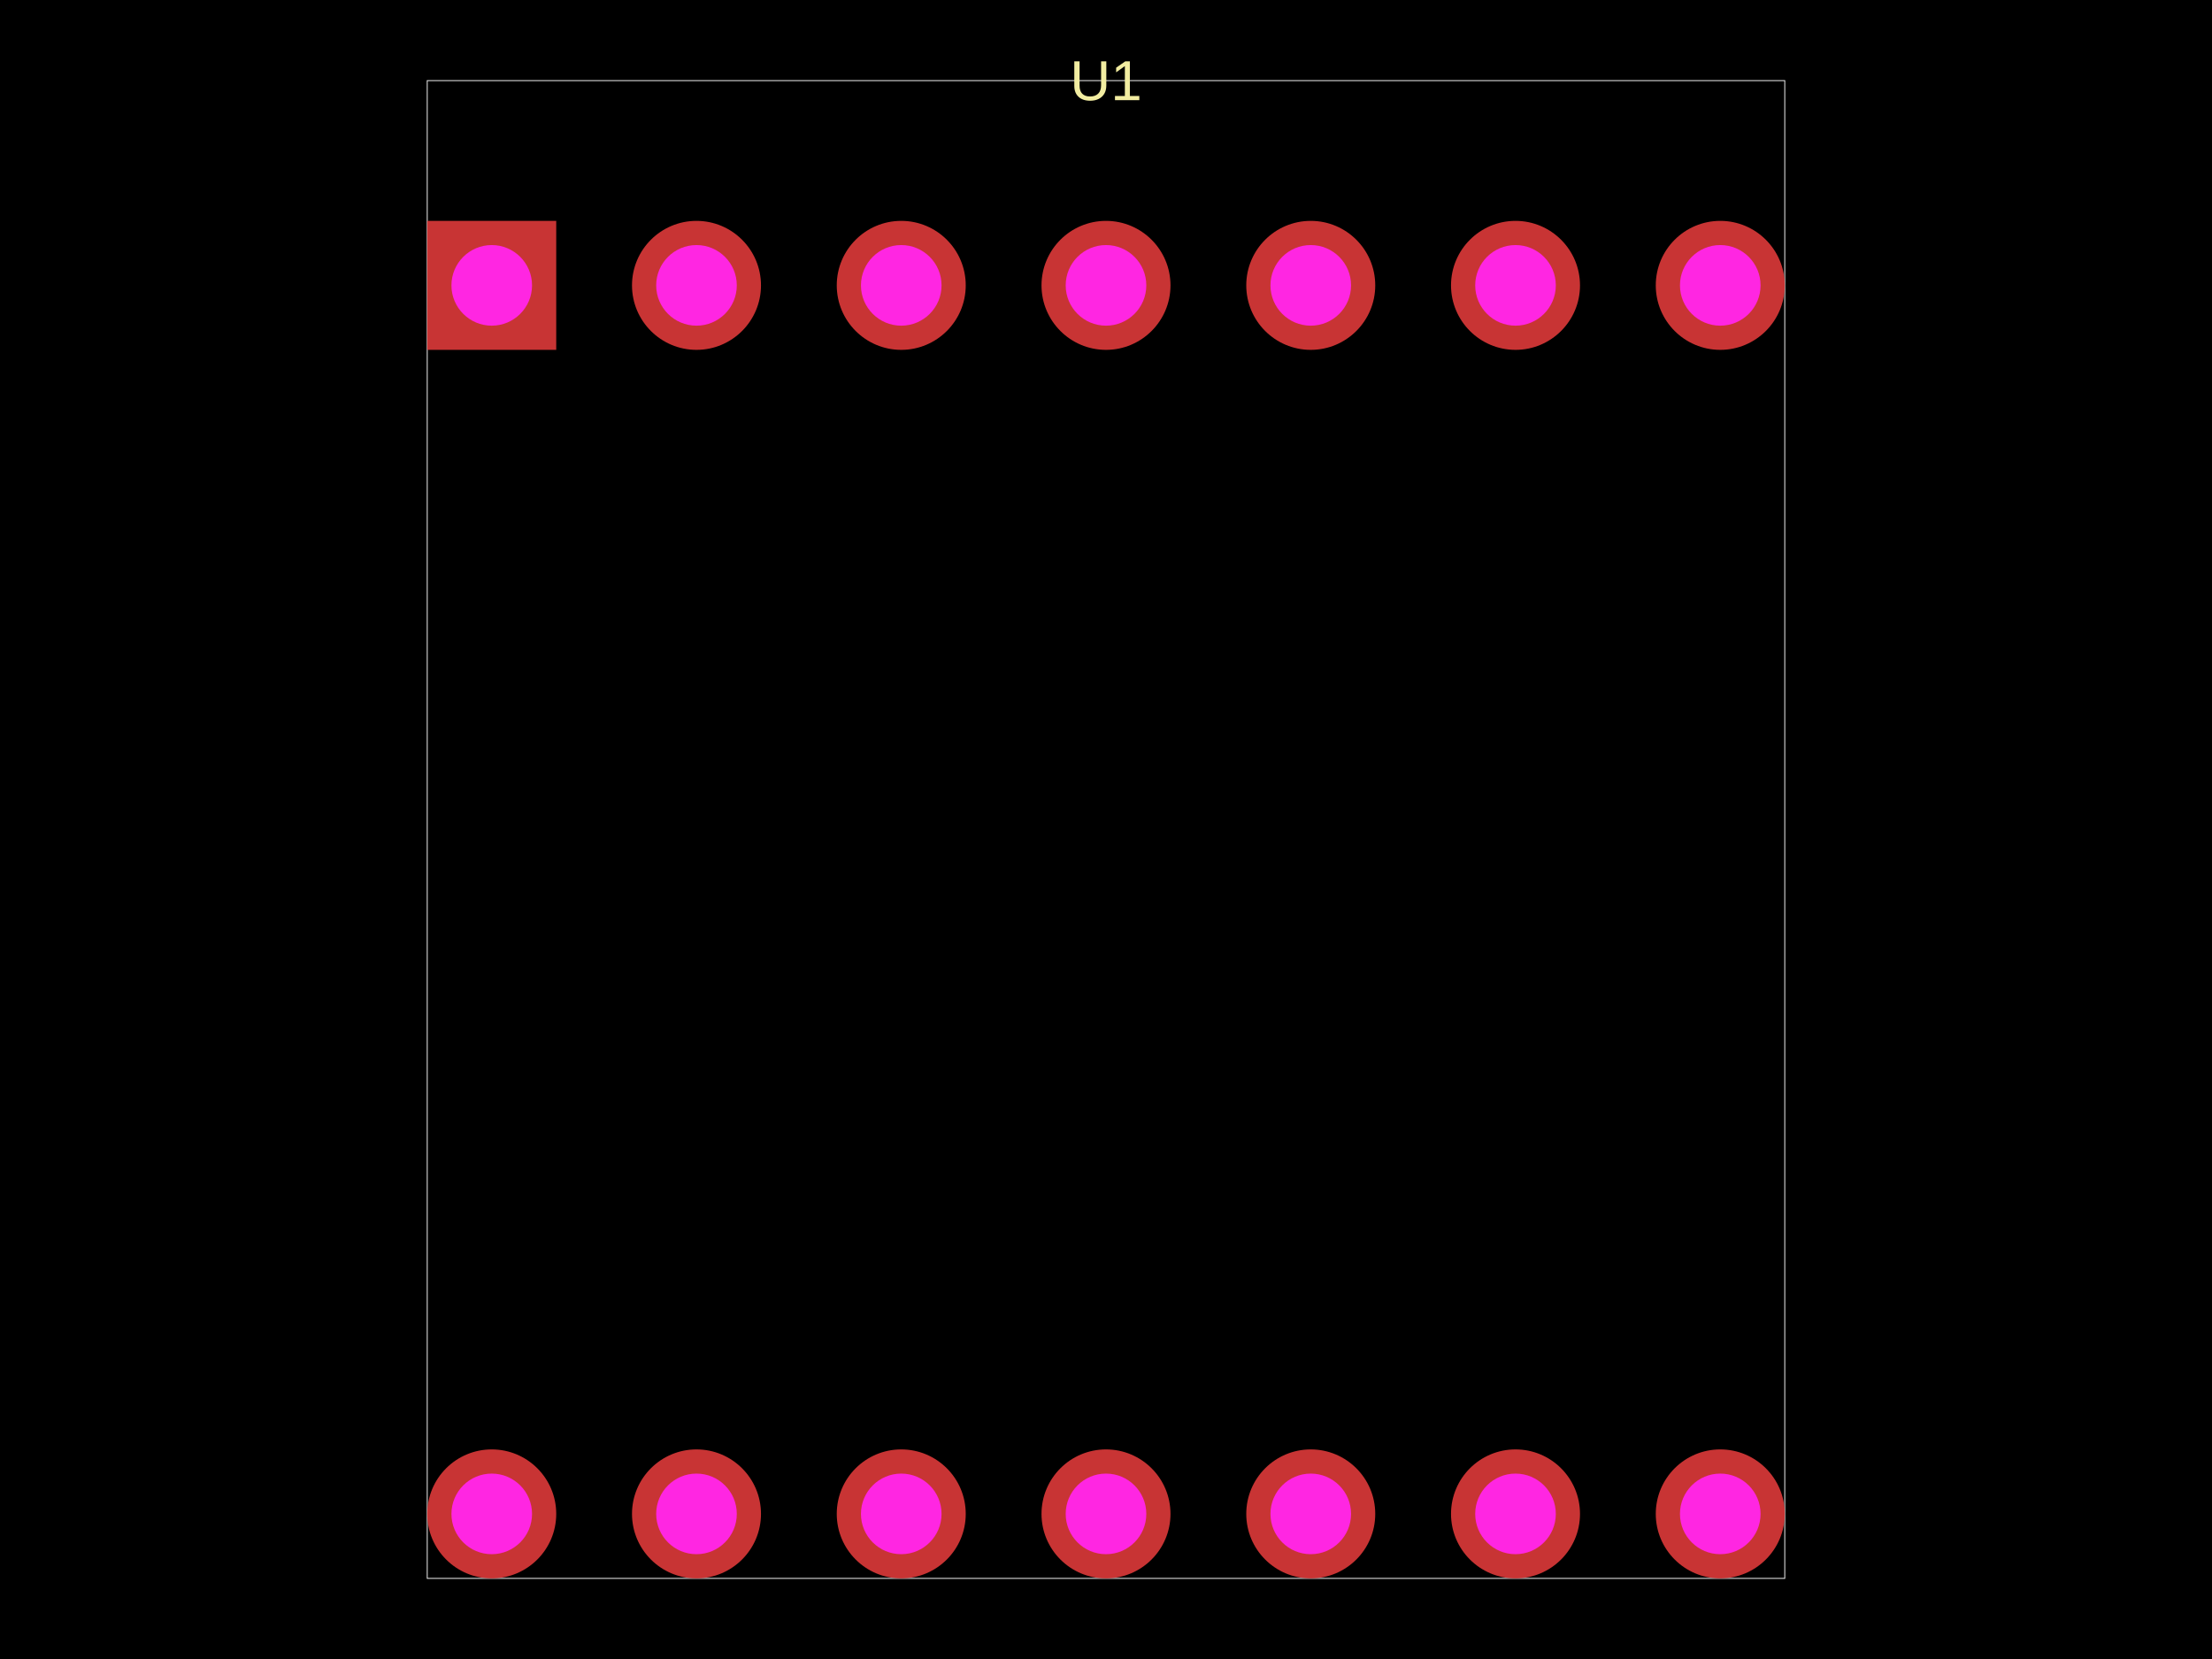
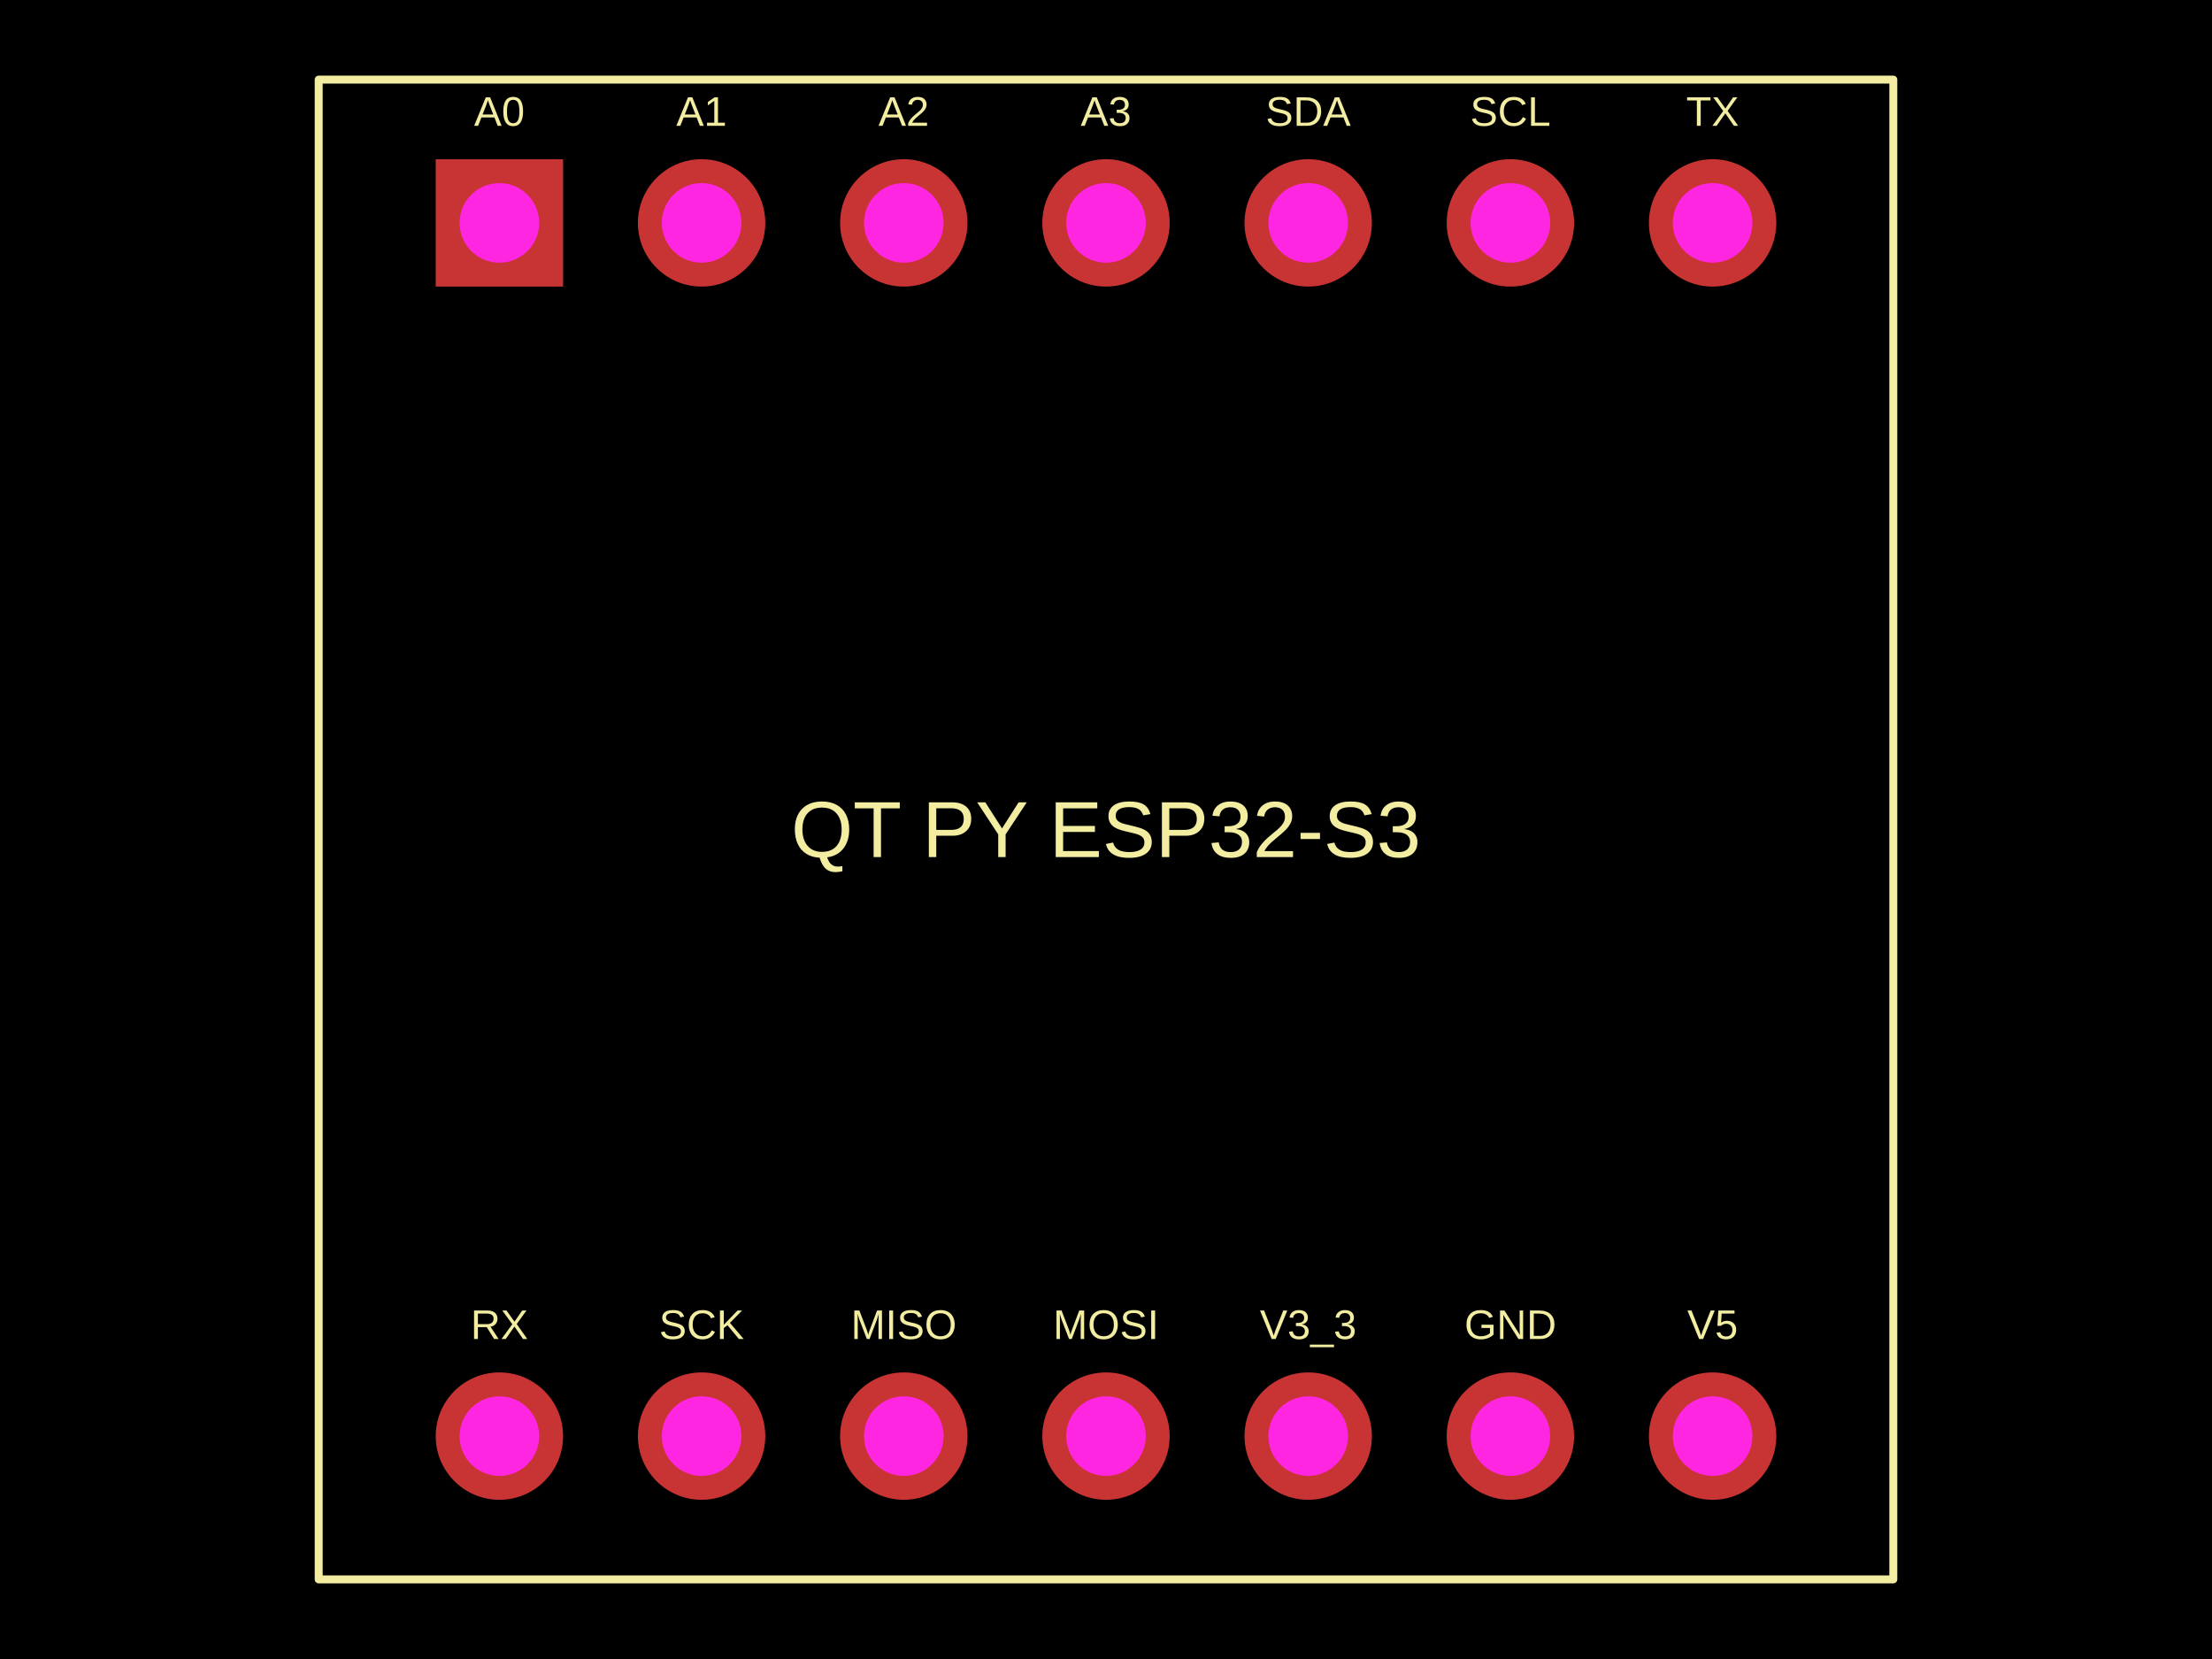
- <svg xmlns="http://www.w3.org/2000/svg" width="800" height="600" data-software-used-string="@tscircuit/core@0.0.1565">
+ <svg xmlns="http://www.w3.org/2000/svg" width="800" height="600" data-software-used-string="@tscircuit/core@0.0.1580">
  <style />
  <rect class="boundary" x="0" y="0" fill="#000" width="800" height="600" data-type="pcb_background" data-pcb-layer="global" />
-   <rect class="pcb-boundary" fill="none" stroke="#fff" stroke-width="0.3" x="154.519" y="29.155" width="490.962" height="541.691" data-type="pcb_boundary" data-pcb-layer="global" />
-   <text x="0" y="0" dx="0" dy="0" fill="#f2eda1" font-family="Arial, sans-serif" font-size="20.408" text-anchor="middle" dominant-baseline="central" transform="matrix(1,0,0,1,400,29.15452)" class="pcb-silkscreen-text pcb-silkscreen-top" data-pcb-silkscreen-text-id="pcb_silkscreen_text_0" stroke="none" data-type="pcb_silkscreen_text" data-pcb-layer="top">U1</text>
+   <rect class="pcb-boundary" fill="none" stroke="#fff" stroke-width="0.3" x="115.259" y="28.791" width="569.482" height="542.418" data-type="pcb_boundary" data-pcb-layer="global" />
+   <text x="0" y="0" dx="0" dy="0" fill="#f2eda1" font-family="Arial, sans-serif" font-size="14.971" text-anchor="middle" dominant-baseline="central" transform="matrix(1,0,0,1,180.6142,40.3071)" class="pcb-silkscreen-text pcb-silkscreen-top" data-pcb-silkscreen-text-id="pcb_silkscreen_text_0" stroke="none" data-type="pcb_silkscreen_text" data-pcb-layer="top">A0</text>
+   <text x="0" y="0" dx="0" dy="0" fill="#f2eda1" font-family="Arial, sans-serif" font-size="14.971" text-anchor="middle" dominant-baseline="central" transform="matrix(1,0,0,1,253.7428,40.3071)" class="pcb-silkscreen-text pcb-silkscreen-top" data-pcb-silkscreen-text-id="pcb_silkscreen_text_1" stroke="none" data-type="pcb_silkscreen_text" data-pcb-layer="top">A1</text>
+   <text x="0" y="0" dx="0" dy="0" fill="#f2eda1" font-family="Arial, sans-serif" font-size="14.971" text-anchor="middle" dominant-baseline="central" transform="matrix(1,0,0,1,326.8714,40.3071)" class="pcb-silkscreen-text pcb-silkscreen-top" data-pcb-silkscreen-text-id="pcb_silkscreen_text_2" stroke="none" data-type="pcb_silkscreen_text" data-pcb-layer="top">A2</text>
+   <text x="0" y="0" dx="0" dy="0" fill="#f2eda1" font-family="Arial, sans-serif" font-size="14.971" text-anchor="middle" dominant-baseline="central" transform="matrix(1,0,0,1,400,40.3071)" class="pcb-silkscreen-text pcb-silkscreen-top" data-pcb-silkscreen-text-id="pcb_silkscreen_text_3" stroke="none" data-type="pcb_silkscreen_text" data-pcb-layer="top">A3</text>
+   <text x="0" y="0" dx="0" dy="0" fill="#f2eda1" font-family="Arial, sans-serif" font-size="14.971" text-anchor="middle" dominant-baseline="central" transform="matrix(1,0,0,1,473.1286,40.3071)" class="pcb-silkscreen-text pcb-silkscreen-top" data-pcb-silkscreen-text-id="pcb_silkscreen_text_4" stroke="none" data-type="pcb_silkscreen_text" data-pcb-layer="top">SDA</text>
+   <text x="0" y="0" dx="0" dy="0" fill="#f2eda1" font-family="Arial, sans-serif" font-size="14.971" text-anchor="middle" dominant-baseline="central" transform="matrix(1,0,0,1,546.2572,40.3071)" class="pcb-silkscreen-text pcb-silkscreen-top" data-pcb-silkscreen-text-id="pcb_silkscreen_text_5" stroke="none" data-type="pcb_silkscreen_text" data-pcb-layer="top">SCL</text>
+   <text x="0" y="0" dx="0" dy="0" fill="#f2eda1" font-family="Arial, sans-serif" font-size="14.971" text-anchor="middle" dominant-baseline="central" transform="matrix(1,0,0,1,619.3858,40.3071)" class="pcb-silkscreen-text pcb-silkscreen-top" data-pcb-silkscreen-text-id="pcb_silkscreen_text_6" stroke="none" data-type="pcb_silkscreen_text" data-pcb-layer="top">TX</text>
+   <text x="0" y="0" dx="0" dy="0" fill="#f2eda1" font-family="Arial, sans-serif" font-size="14.971" text-anchor="middle" dominant-baseline="central" transform="matrix(1,0,0,1,180.6142,479.0787)" class="pcb-silkscreen-text pcb-silkscreen-top" data-pcb-silkscreen-text-id="pcb_silkscreen_text_7" stroke="none" data-type="pcb_silkscreen_text" data-pcb-layer="top">RX</text>
+   <text x="0" y="0" dx="0" dy="0" fill="#f2eda1" font-family="Arial, sans-serif" font-size="14.971" text-anchor="middle" dominant-baseline="central" transform="matrix(1,0,0,1,253.7428,479.0787)" class="pcb-silkscreen-text pcb-silkscreen-top" data-pcb-silkscreen-text-id="pcb_silkscreen_text_8" stroke="none" data-type="pcb_silkscreen_text" data-pcb-layer="top">SCK</text>
+   <text x="0" y="0" dx="0" dy="0" fill="#f2eda1" font-family="Arial, sans-serif" font-size="14.971" text-anchor="middle" dominant-baseline="central" transform="matrix(1,0,0,1,326.8714,479.0787)" class="pcb-silkscreen-text pcb-silkscreen-top" data-pcb-silkscreen-text-id="pcb_silkscreen_text_9" stroke="none" data-type="pcb_silkscreen_text" data-pcb-layer="top">MISO</text>
+   <text x="0" y="0" dx="0" dy="0" fill="#f2eda1" font-family="Arial, sans-serif" font-size="14.971" text-anchor="middle" dominant-baseline="central" transform="matrix(1,0,0,1,400,479.0787)" class="pcb-silkscreen-text pcb-silkscreen-top" data-pcb-silkscreen-text-id="pcb_silkscreen_text_10" stroke="none" data-type="pcb_silkscreen_text" data-pcb-layer="top">MOSI</text>
+   <text x="0" y="0" dx="0" dy="0" fill="#f2eda1" font-family="Arial, sans-serif" font-size="14.971" text-anchor="middle" dominant-baseline="central" transform="matrix(1,0,0,1,473.1286,479.0787)" class="pcb-silkscreen-text pcb-silkscreen-top" data-pcb-silkscreen-text-id="pcb_silkscreen_text_11" stroke="none" data-type="pcb_silkscreen_text" data-pcb-layer="top">V3_3</text>
+   <text x="0" y="0" dx="0" dy="0" fill="#f2eda1" font-family="Arial, sans-serif" font-size="14.971" text-anchor="middle" dominant-baseline="central" transform="matrix(1,0,0,1,546.2572,479.0787)" class="pcb-silkscreen-text pcb-silkscreen-top" data-pcb-silkscreen-text-id="pcb_silkscreen_text_12" stroke="none" data-type="pcb_silkscreen_text" data-pcb-layer="top">GND</text>
+   <text x="0" y="0" dx="0" dy="0" fill="#f2eda1" font-family="Arial, sans-serif" font-size="14.971" text-anchor="middle" dominant-baseline="central" transform="matrix(1,0,0,1,619.3858,479.0787)" class="pcb-silkscreen-text pcb-silkscreen-top" data-pcb-silkscreen-text-id="pcb_silkscreen_text_13" stroke="none" data-type="pcb_silkscreen_text" data-pcb-layer="top">V5</text>
+   <path class="pcb-silkscreen pcb-silkscreen-top" d="M 115.259 571.209 L 684.741 571.209 L 684.741 28.791 L 115.259 28.791 L 115.259 571.209 Z" fill="none" stroke="#f2eda1" stroke-width="2.879" stroke-linecap="round" stroke-linejoin="round" data-pcb-component-id="pcb_component_0" data-pcb-silkscreen-path-id="pcb_silkscreen_path_0" data-type="pcb_silkscreen_path" data-pcb-layer="top" />
+   <text x="0" y="0" dx="0" dy="0" fill="#f2eda1" font-family="Arial, sans-serif" font-size="28.791" text-anchor="middle" dominant-baseline="central" transform="matrix(1,0,0,1,400,300)" class="pcb-silkscreen-text pcb-silkscreen-top" data-pcb-silkscreen-text-id="pcb_silkscreen_text_14" stroke="none" data-type="pcb_silkscreen_text" data-pcb-layer="top">QT PY ESP32-S3</text>
  <g data-type="pcb_plated_hole" data-pcb-layer="through" data-pad-name="U1.A0">
-     <rect class="pcb-hole-outer-pad" fill="rgb(200, 52, 52)" x="154.519" y="79.883" width="46.647" height="46.647" data-type="pcb_plated_hole" data-pcb-layer="top" />
-     <circle class="pcb-hole-inner" fill="#FF26E2" cx="177.843" cy="103.207" r="14.577" data-type="pcb_plated_hole_drill" data-pcb-layer="drill" />
+     <rect class="pcb-hole-outer-pad" fill="rgb(200, 52, 52)" x="157.582" y="57.582" width="46.065" height="46.065" data-type="pcb_plated_hole" data-pcb-layer="top" />
+     <circle class="pcb-hole-inner" fill="#FF26E2" cx="180.614" cy="80.614" r="14.395" data-type="pcb_plated_hole_drill" data-pcb-layer="drill" />
  </g>
  <g data-type="pcb_plated_hole" data-pcb-layer="through" data-pad-name="U1.A1">
-     <circle class="pcb-hole-outer" fill="rgb(200, 52, 52)" cx="251.895" cy="103.207" r="23.324" data-type="pcb_plated_hole" data-pcb-layer="top" />
-     <circle class="pcb-hole-inner" fill="#FF26E2" cx="251.895" cy="103.207" r="14.577" data-type="pcb_plated_hole_drill" data-pcb-layer="drill" />
+     <circle class="pcb-hole-outer" fill="rgb(200, 52, 52)" cx="253.743" cy="80.614" r="23.033" data-type="pcb_plated_hole" data-pcb-layer="top" />
+     <circle class="pcb-hole-inner" fill="#FF26E2" cx="253.743" cy="80.614" r="14.395" data-type="pcb_plated_hole_drill" data-pcb-layer="drill" />
  </g>
  <g data-type="pcb_plated_hole" data-pcb-layer="through" data-pad-name="U1.A2">
-     <circle class="pcb-hole-outer" fill="rgb(200, 52, 52)" cx="325.948" cy="103.207" r="23.324" data-type="pcb_plated_hole" data-pcb-layer="top" />
-     <circle class="pcb-hole-inner" fill="#FF26E2" cx="325.948" cy="103.207" r="14.577" data-type="pcb_plated_hole_drill" data-pcb-layer="drill" />
+     <circle class="pcb-hole-outer" fill="rgb(200, 52, 52)" cx="326.871" cy="80.614" r="23.033" data-type="pcb_plated_hole" data-pcb-layer="top" />
+     <circle class="pcb-hole-inner" fill="#FF26E2" cx="326.871" cy="80.614" r="14.395" data-type="pcb_plated_hole_drill" data-pcb-layer="drill" />
  </g>
  <g data-type="pcb_plated_hole" data-pcb-layer="through" data-pad-name="U1.A3">
-     <circle class="pcb-hole-outer" fill="rgb(200, 52, 52)" cx="400" cy="103.207" r="23.324" data-type="pcb_plated_hole" data-pcb-layer="top" />
-     <circle class="pcb-hole-inner" fill="#FF26E2" cx="400" cy="103.207" r="14.577" data-type="pcb_plated_hole_drill" data-pcb-layer="drill" />
+     <circle class="pcb-hole-outer" fill="rgb(200, 52, 52)" cx="400" cy="80.614" r="23.033" data-type="pcb_plated_hole" data-pcb-layer="top" />
+     <circle class="pcb-hole-inner" fill="#FF26E2" cx="400" cy="80.614" r="14.395" data-type="pcb_plated_hole_drill" data-pcb-layer="drill" />
  </g>
  <g data-type="pcb_plated_hole" data-pcb-layer="through" data-pad-name="U1.SDA">
-     <circle class="pcb-hole-outer" fill="rgb(200, 52, 52)" cx="474.052" cy="103.207" r="23.324" data-type="pcb_plated_hole" data-pcb-layer="top" />
-     <circle class="pcb-hole-inner" fill="#FF26E2" cx="474.052" cy="103.207" r="14.577" data-type="pcb_plated_hole_drill" data-pcb-layer="drill" />
+     <circle class="pcb-hole-outer" fill="rgb(200, 52, 52)" cx="473.129" cy="80.614" r="23.033" data-type="pcb_plated_hole" data-pcb-layer="top" />
+     <circle class="pcb-hole-inner" fill="#FF26E2" cx="473.129" cy="80.614" r="14.395" data-type="pcb_plated_hole_drill" data-pcb-layer="drill" />
  </g>
  <g data-type="pcb_plated_hole" data-pcb-layer="through" data-pad-name="U1.SCL">
-     <circle class="pcb-hole-outer" fill="rgb(200, 52, 52)" cx="548.105" cy="103.207" r="23.324" data-type="pcb_plated_hole" data-pcb-layer="top" />
-     <circle class="pcb-hole-inner" fill="#FF26E2" cx="548.105" cy="103.207" r="14.577" data-type="pcb_plated_hole_drill" data-pcb-layer="drill" />
+     <circle class="pcb-hole-outer" fill="rgb(200, 52, 52)" cx="546.257" cy="80.614" r="23.033" data-type="pcb_plated_hole" data-pcb-layer="top" />
+     <circle class="pcb-hole-inner" fill="#FF26E2" cx="546.257" cy="80.614" r="14.395" data-type="pcb_plated_hole_drill" data-pcb-layer="drill" />
  </g>
  <g data-type="pcb_plated_hole" data-pcb-layer="through" data-pad-name="U1.TX">
-     <circle class="pcb-hole-outer" fill="rgb(200, 52, 52)" cx="622.157" cy="103.207" r="23.324" data-type="pcb_plated_hole" data-pcb-layer="top" />
-     <circle class="pcb-hole-inner" fill="#FF26E2" cx="622.157" cy="103.207" r="14.577" data-type="pcb_plated_hole_drill" data-pcb-layer="drill" />
+     <circle class="pcb-hole-outer" fill="rgb(200, 52, 52)" cx="619.386" cy="80.614" r="23.033" data-type="pcb_plated_hole" data-pcb-layer="top" />
+     <circle class="pcb-hole-inner" fill="#FF26E2" cx="619.386" cy="80.614" r="14.395" data-type="pcb_plated_hole_drill" data-pcb-layer="drill" />
  </g>
  <g data-type="pcb_plated_hole" data-pcb-layer="through" data-pad-name="U1.RX">
-     <circle class="pcb-hole-outer" fill="rgb(200, 52, 52)" cx="177.843" cy="547.522" r="23.324" data-type="pcb_plated_hole" data-pcb-layer="top" />
-     <circle class="pcb-hole-inner" fill="#FF26E2" cx="177.843" cy="547.522" r="14.577" data-type="pcb_plated_hole_drill" data-pcb-layer="drill" />
+     <circle class="pcb-hole-outer" fill="rgb(200, 52, 52)" cx="180.614" cy="519.386" r="23.033" data-type="pcb_plated_hole" data-pcb-layer="top" />
+     <circle class="pcb-hole-inner" fill="#FF26E2" cx="180.614" cy="519.386" r="14.395" data-type="pcb_plated_hole_drill" data-pcb-layer="drill" />
  </g>
  <g data-type="pcb_plated_hole" data-pcb-layer="through" data-pad-name="U1.SCK">
-     <circle class="pcb-hole-outer" fill="rgb(200, 52, 52)" cx="251.895" cy="547.522" r="23.324" data-type="pcb_plated_hole" data-pcb-layer="top" />
-     <circle class="pcb-hole-inner" fill="#FF26E2" cx="251.895" cy="547.522" r="14.577" data-type="pcb_plated_hole_drill" data-pcb-layer="drill" />
+     <circle class="pcb-hole-outer" fill="rgb(200, 52, 52)" cx="253.743" cy="519.386" r="23.033" data-type="pcb_plated_hole" data-pcb-layer="top" />
+     <circle class="pcb-hole-inner" fill="#FF26E2" cx="253.743" cy="519.386" r="14.395" data-type="pcb_plated_hole_drill" data-pcb-layer="drill" />
  </g>
  <g data-type="pcb_plated_hole" data-pcb-layer="through" data-pad-name="U1.MISO">
-     <circle class="pcb-hole-outer" fill="rgb(200, 52, 52)" cx="325.948" cy="547.522" r="23.324" data-type="pcb_plated_hole" data-pcb-layer="top" />
-     <circle class="pcb-hole-inner" fill="#FF26E2" cx="325.948" cy="547.522" r="14.577" data-type="pcb_plated_hole_drill" data-pcb-layer="drill" />
+     <circle class="pcb-hole-outer" fill="rgb(200, 52, 52)" cx="326.871" cy="519.386" r="23.033" data-type="pcb_plated_hole" data-pcb-layer="top" />
+     <circle class="pcb-hole-inner" fill="#FF26E2" cx="326.871" cy="519.386" r="14.395" data-type="pcb_plated_hole_drill" data-pcb-layer="drill" />
  </g>
  <g data-type="pcb_plated_hole" data-pcb-layer="through" data-pad-name="U1.MOSI">
-     <circle class="pcb-hole-outer" fill="rgb(200, 52, 52)" cx="400" cy="547.522" r="23.324" data-type="pcb_plated_hole" data-pcb-layer="top" />
-     <circle class="pcb-hole-inner" fill="#FF26E2" cx="400" cy="547.522" r="14.577" data-type="pcb_plated_hole_drill" data-pcb-layer="drill" />
+     <circle class="pcb-hole-outer" fill="rgb(200, 52, 52)" cx="400" cy="519.386" r="23.033" data-type="pcb_plated_hole" data-pcb-layer="top" />
+     <circle class="pcb-hole-inner" fill="#FF26E2" cx="400" cy="519.386" r="14.395" data-type="pcb_plated_hole_drill" data-pcb-layer="drill" />
  </g>
  <g data-type="pcb_plated_hole" data-pcb-layer="through" data-pad-name="U1.V3_3">
-     <circle class="pcb-hole-outer" fill="rgb(200, 52, 52)" cx="474.052" cy="547.522" r="23.324" data-type="pcb_plated_hole" data-pcb-layer="top" />
-     <circle class="pcb-hole-inner" fill="#FF26E2" cx="474.052" cy="547.522" r="14.577" data-type="pcb_plated_hole_drill" data-pcb-layer="drill" />
+     <circle class="pcb-hole-outer" fill="rgb(200, 52, 52)" cx="473.129" cy="519.386" r="23.033" data-type="pcb_plated_hole" data-pcb-layer="top" />
+     <circle class="pcb-hole-inner" fill="#FF26E2" cx="473.129" cy="519.386" r="14.395" data-type="pcb_plated_hole_drill" data-pcb-layer="drill" />
  </g>
  <g data-type="pcb_plated_hole" data-pcb-layer="through" data-pad-name="U1.GND">
-     <circle class="pcb-hole-outer" fill="rgb(200, 52, 52)" cx="548.105" cy="547.522" r="23.324" data-type="pcb_plated_hole" data-pcb-layer="top" />
-     <circle class="pcb-hole-inner" fill="#FF26E2" cx="548.105" cy="547.522" r="14.577" data-type="pcb_plated_hole_drill" data-pcb-layer="drill" />
+     <circle class="pcb-hole-outer" fill="rgb(200, 52, 52)" cx="546.257" cy="519.386" r="23.033" data-type="pcb_plated_hole" data-pcb-layer="top" />
+     <circle class="pcb-hole-inner" fill="#FF26E2" cx="546.257" cy="519.386" r="14.395" data-type="pcb_plated_hole_drill" data-pcb-layer="drill" />
  </g>
  <g data-type="pcb_plated_hole" data-pcb-layer="through" data-pad-name="U1.V5">
-     <circle class="pcb-hole-outer" fill="rgb(200, 52, 52)" cx="622.157" cy="547.522" r="23.324" data-type="pcb_plated_hole" data-pcb-layer="top" />
-     <circle class="pcb-hole-inner" fill="#FF26E2" cx="622.157" cy="547.522" r="14.577" data-type="pcb_plated_hole_drill" data-pcb-layer="drill" />
+     <circle class="pcb-hole-outer" fill="rgb(200, 52, 52)" cx="619.386" cy="519.386" r="23.033" data-type="pcb_plated_hole" data-pcb-layer="top" />
+     <circle class="pcb-hole-inner" fill="#FF26E2" cx="619.386" cy="519.386" r="14.395" data-type="pcb_plated_hole_drill" data-pcb-layer="drill" />
  </g>
</svg>
